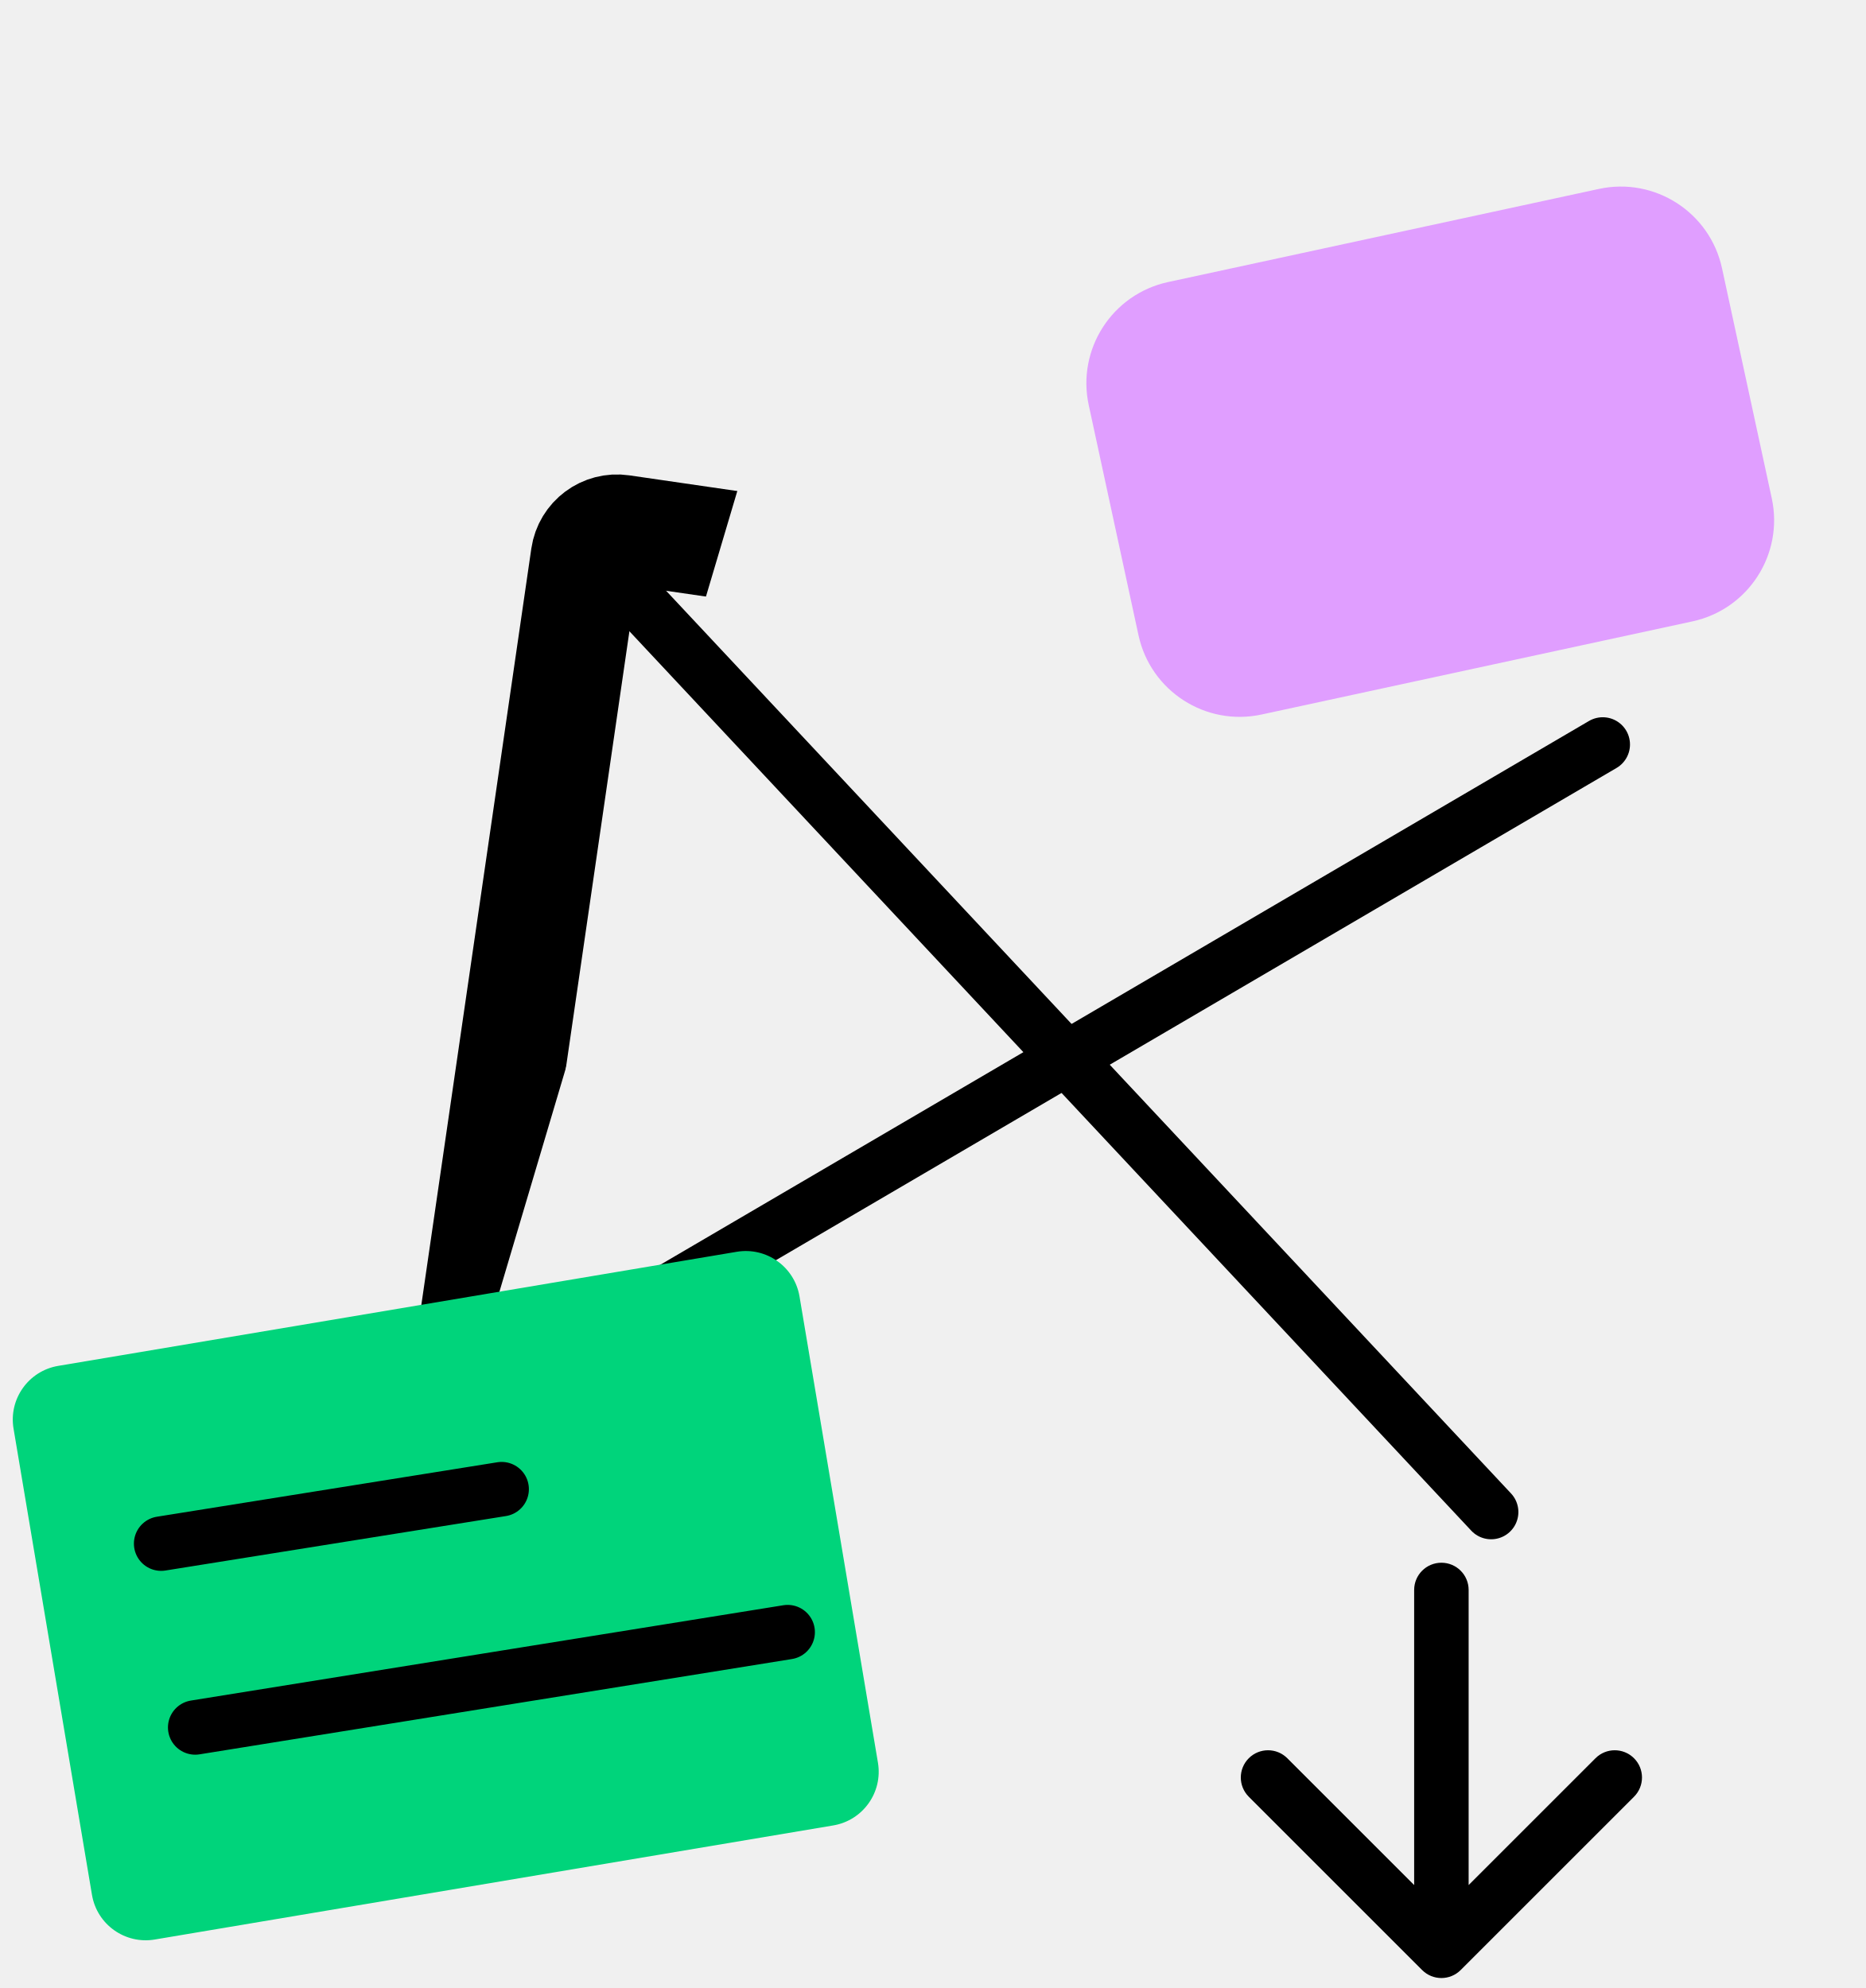
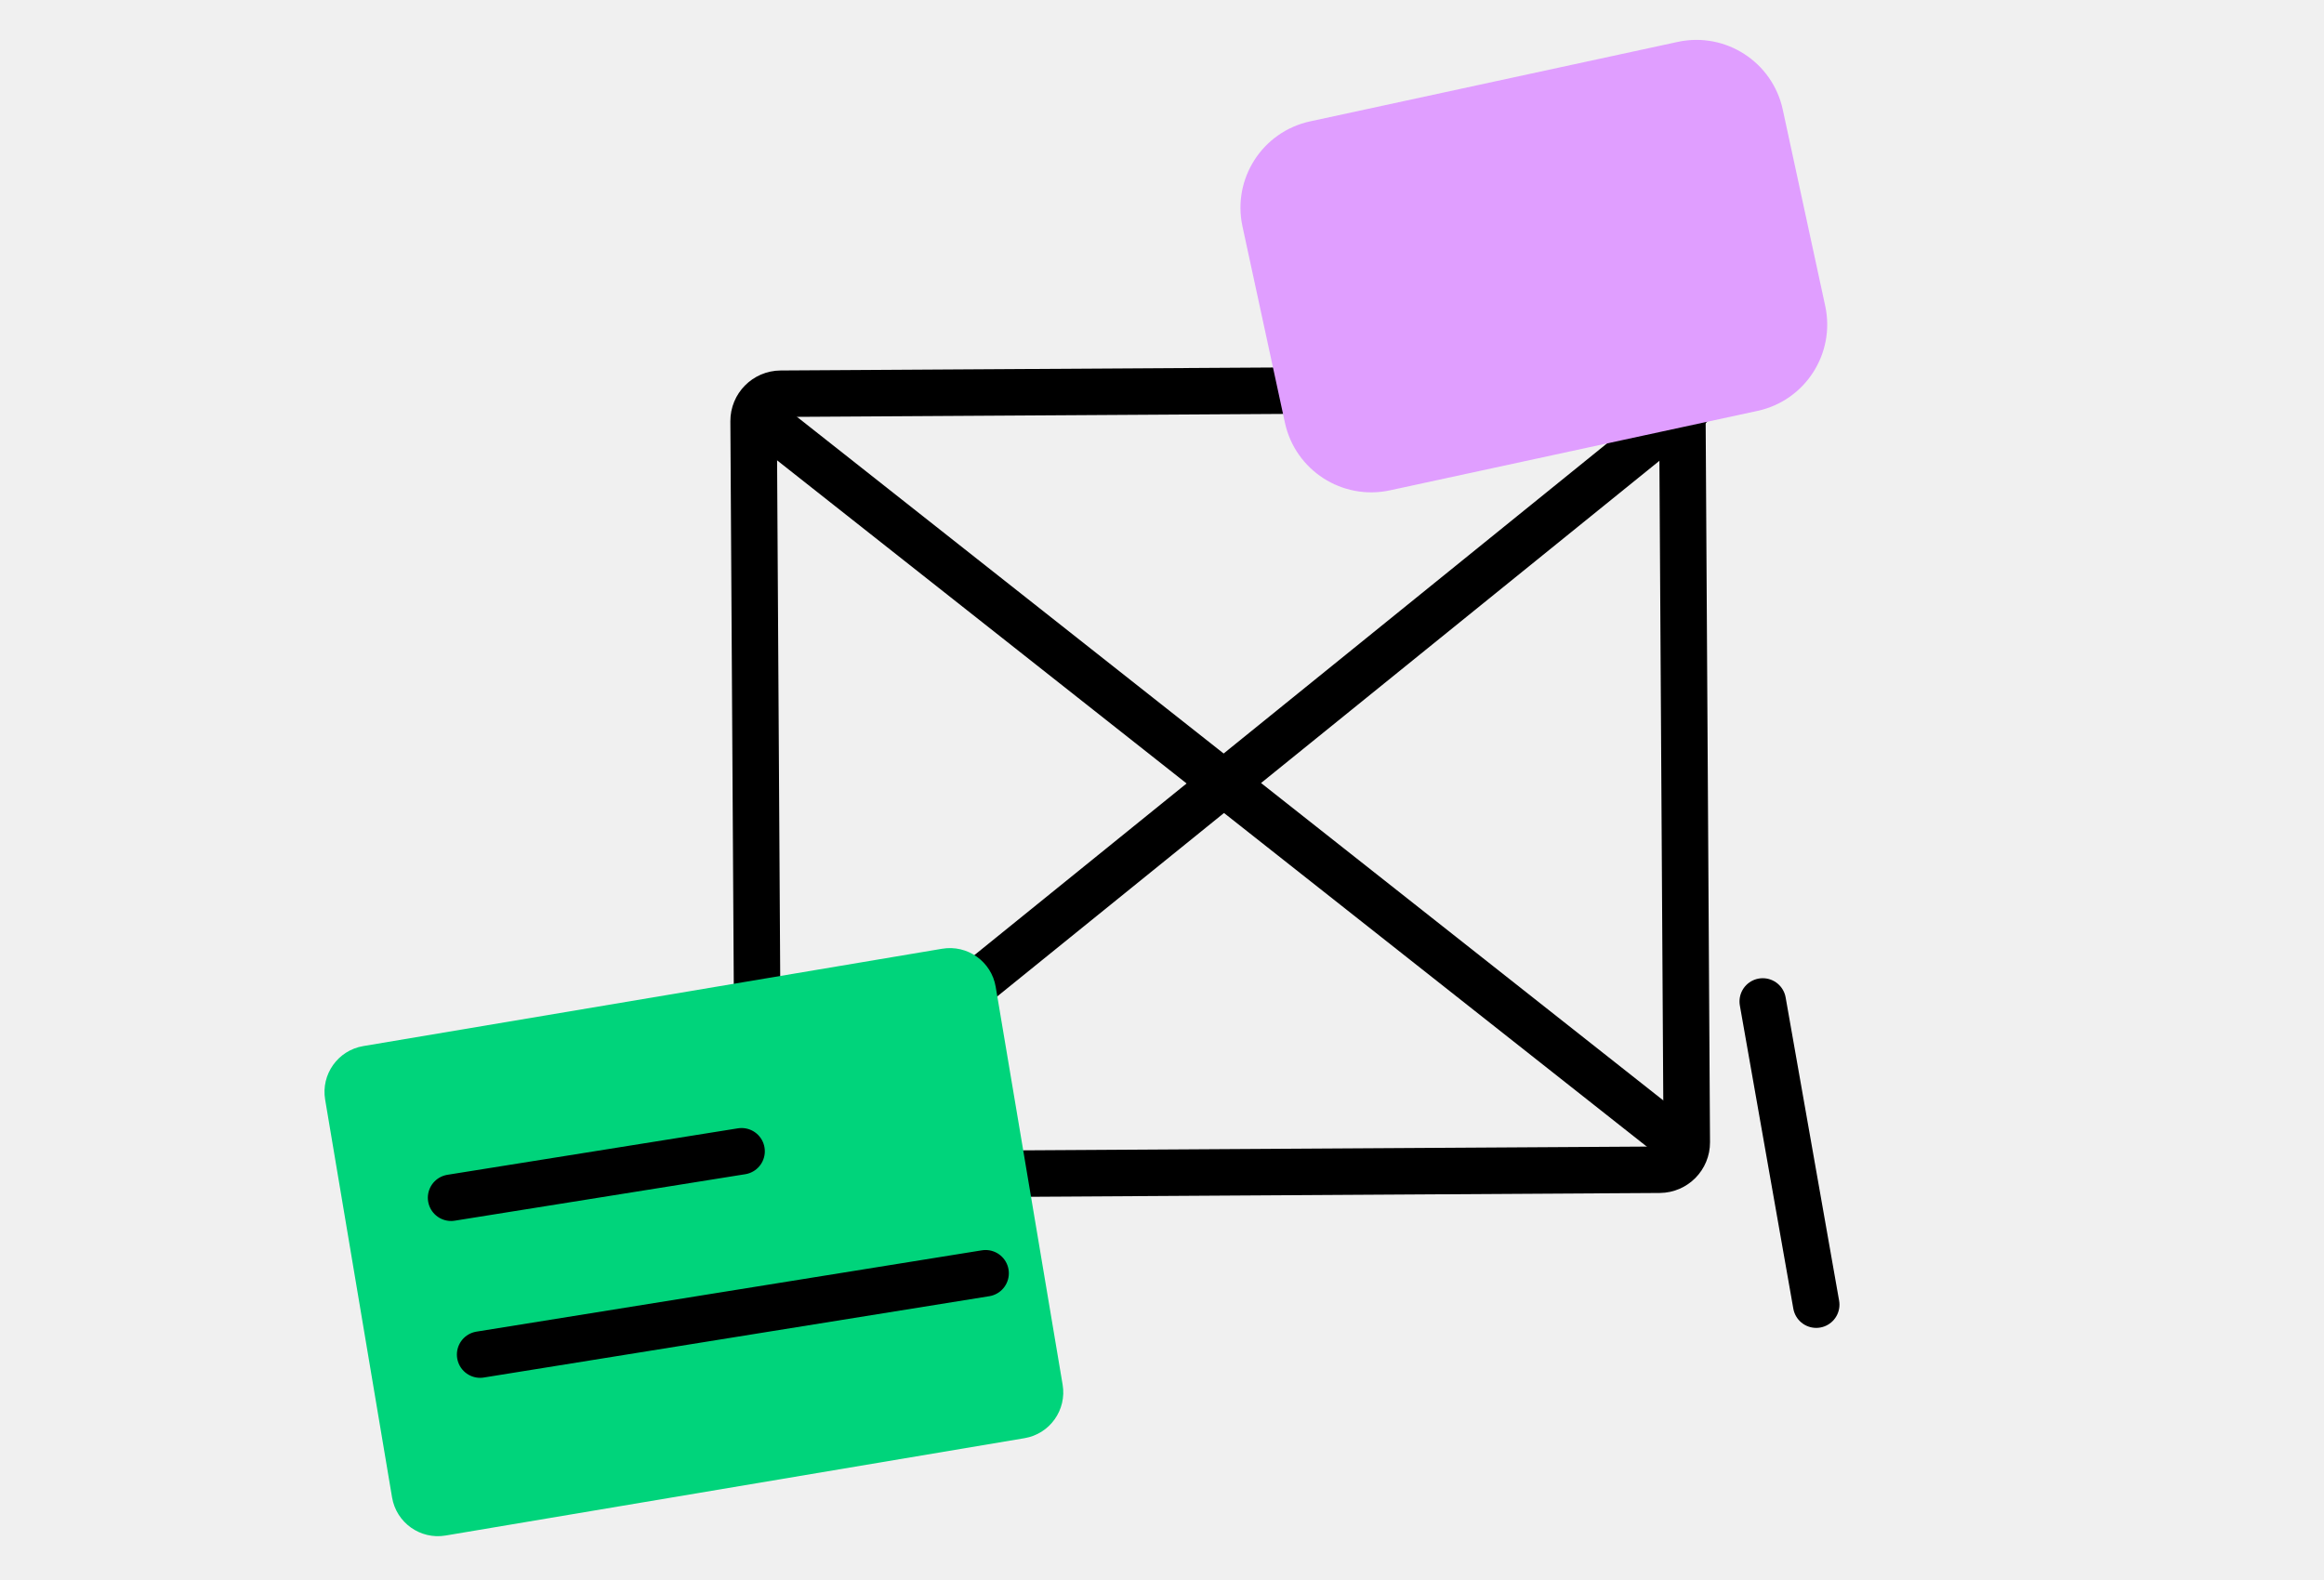
- <svg xmlns="http://www.w3.org/2000/svg" width="137" height="146" viewBox="0 0 137 146" fill="none">
-   <mask id="path-1-inside-1_519_1327" fill="white">
-     <rect x="33.633" y="105.083" width="67.252" height="79.93" rx="2.35" transform="rotate(-81.7285 33.6333 105.083)" />
-   </mask>
-   <rect x="33.633" y="105.083" width="67.252" height="79.93" rx="2.35" transform="rotate(-81.7285 33.6333 105.083)" stroke="black" stroke-width="8" mask="url(#path-1-inside-1_519_1327)" />
-   <path d="M38.941 100.79L117.678 54.675" stroke="black" stroke-width="4" stroke-linecap="round" />
-   <path d="M47.136 44.42L109.483 111.045" stroke="black" stroke-width="4" stroke-linecap="round" />
-   <rect x="78.331" y="22.321" width="47.571" height="32.494" rx="7.603" transform="rotate(-12.1997 78.3306 22.3208)" fill="#E09EFF" />
-   <rect x="0.331" y="100.974" width="58.518" height="42.721" rx="4" transform="rotate(-9.54721 0.331055 100.974)" fill="#00D47B" />
-   <path d="M11.832 113.365L36.832 109.365M14.332 126.865L57.832 119.865" stroke="black" stroke-width="4" stroke-linecap="round" />
-   <path d="M107.831 116.768C107.831 115.663 106.936 114.768 105.831 114.768C104.726 114.768 103.831 115.663 103.831 116.768H107.831ZM104.417 144.682C105.198 145.463 106.464 145.463 107.245 144.682L119.973 131.954C120.754 131.173 120.754 129.907 119.973 129.126C119.192 128.345 117.926 128.345 117.145 129.126L105.831 140.44L94.517 129.126C93.736 128.345 92.47 128.345 91.689 129.126C90.908 129.907 90.908 131.173 91.689 131.954L104.417 144.682ZM103.831 116.768V143.268H107.831V116.768H103.831Z" fill="black" />
+ <svg xmlns="http://www.w3.org/2000/svg" width="200" height="136" viewBox="0 0 200 136" fill="none">
+   <rect x="65.247" y="101.155" width="67.252" height="79.93" rx="2.35" transform="rotate(-90.3462 65.2466 101.155)" stroke="black" stroke-width="4" />
+   <path d="M65.247 99.839L145.393 34.998" stroke="black" stroke-width="4" stroke-linecap="round" />
+   <path d="M66.572 36.837L144.068 97.999" stroke="black" stroke-width="4" stroke-linecap="round" />
+   <rect x="105.318" y="12.053" width="47.571" height="32.494" rx="7.603" transform="rotate(-12.1997 105.318 12.0527)" fill="#E09EFF" />
+   <rect x="27.318" y="90.706" width="58.518" height="42.721" rx="4" transform="rotate(-9.54721 27.3184 90.7058)" fill="#00D47B" />
+   <path d="M38.819 103.097L63.819 99.097M41.319 116.597L84.819 109.597" stroke="black" stroke-width="4" stroke-linecap="round" />
+   <path d="M151.699 86.201L156.301 112.299" stroke="black" stroke-width="4" stroke-linecap="round" />
</svg>
